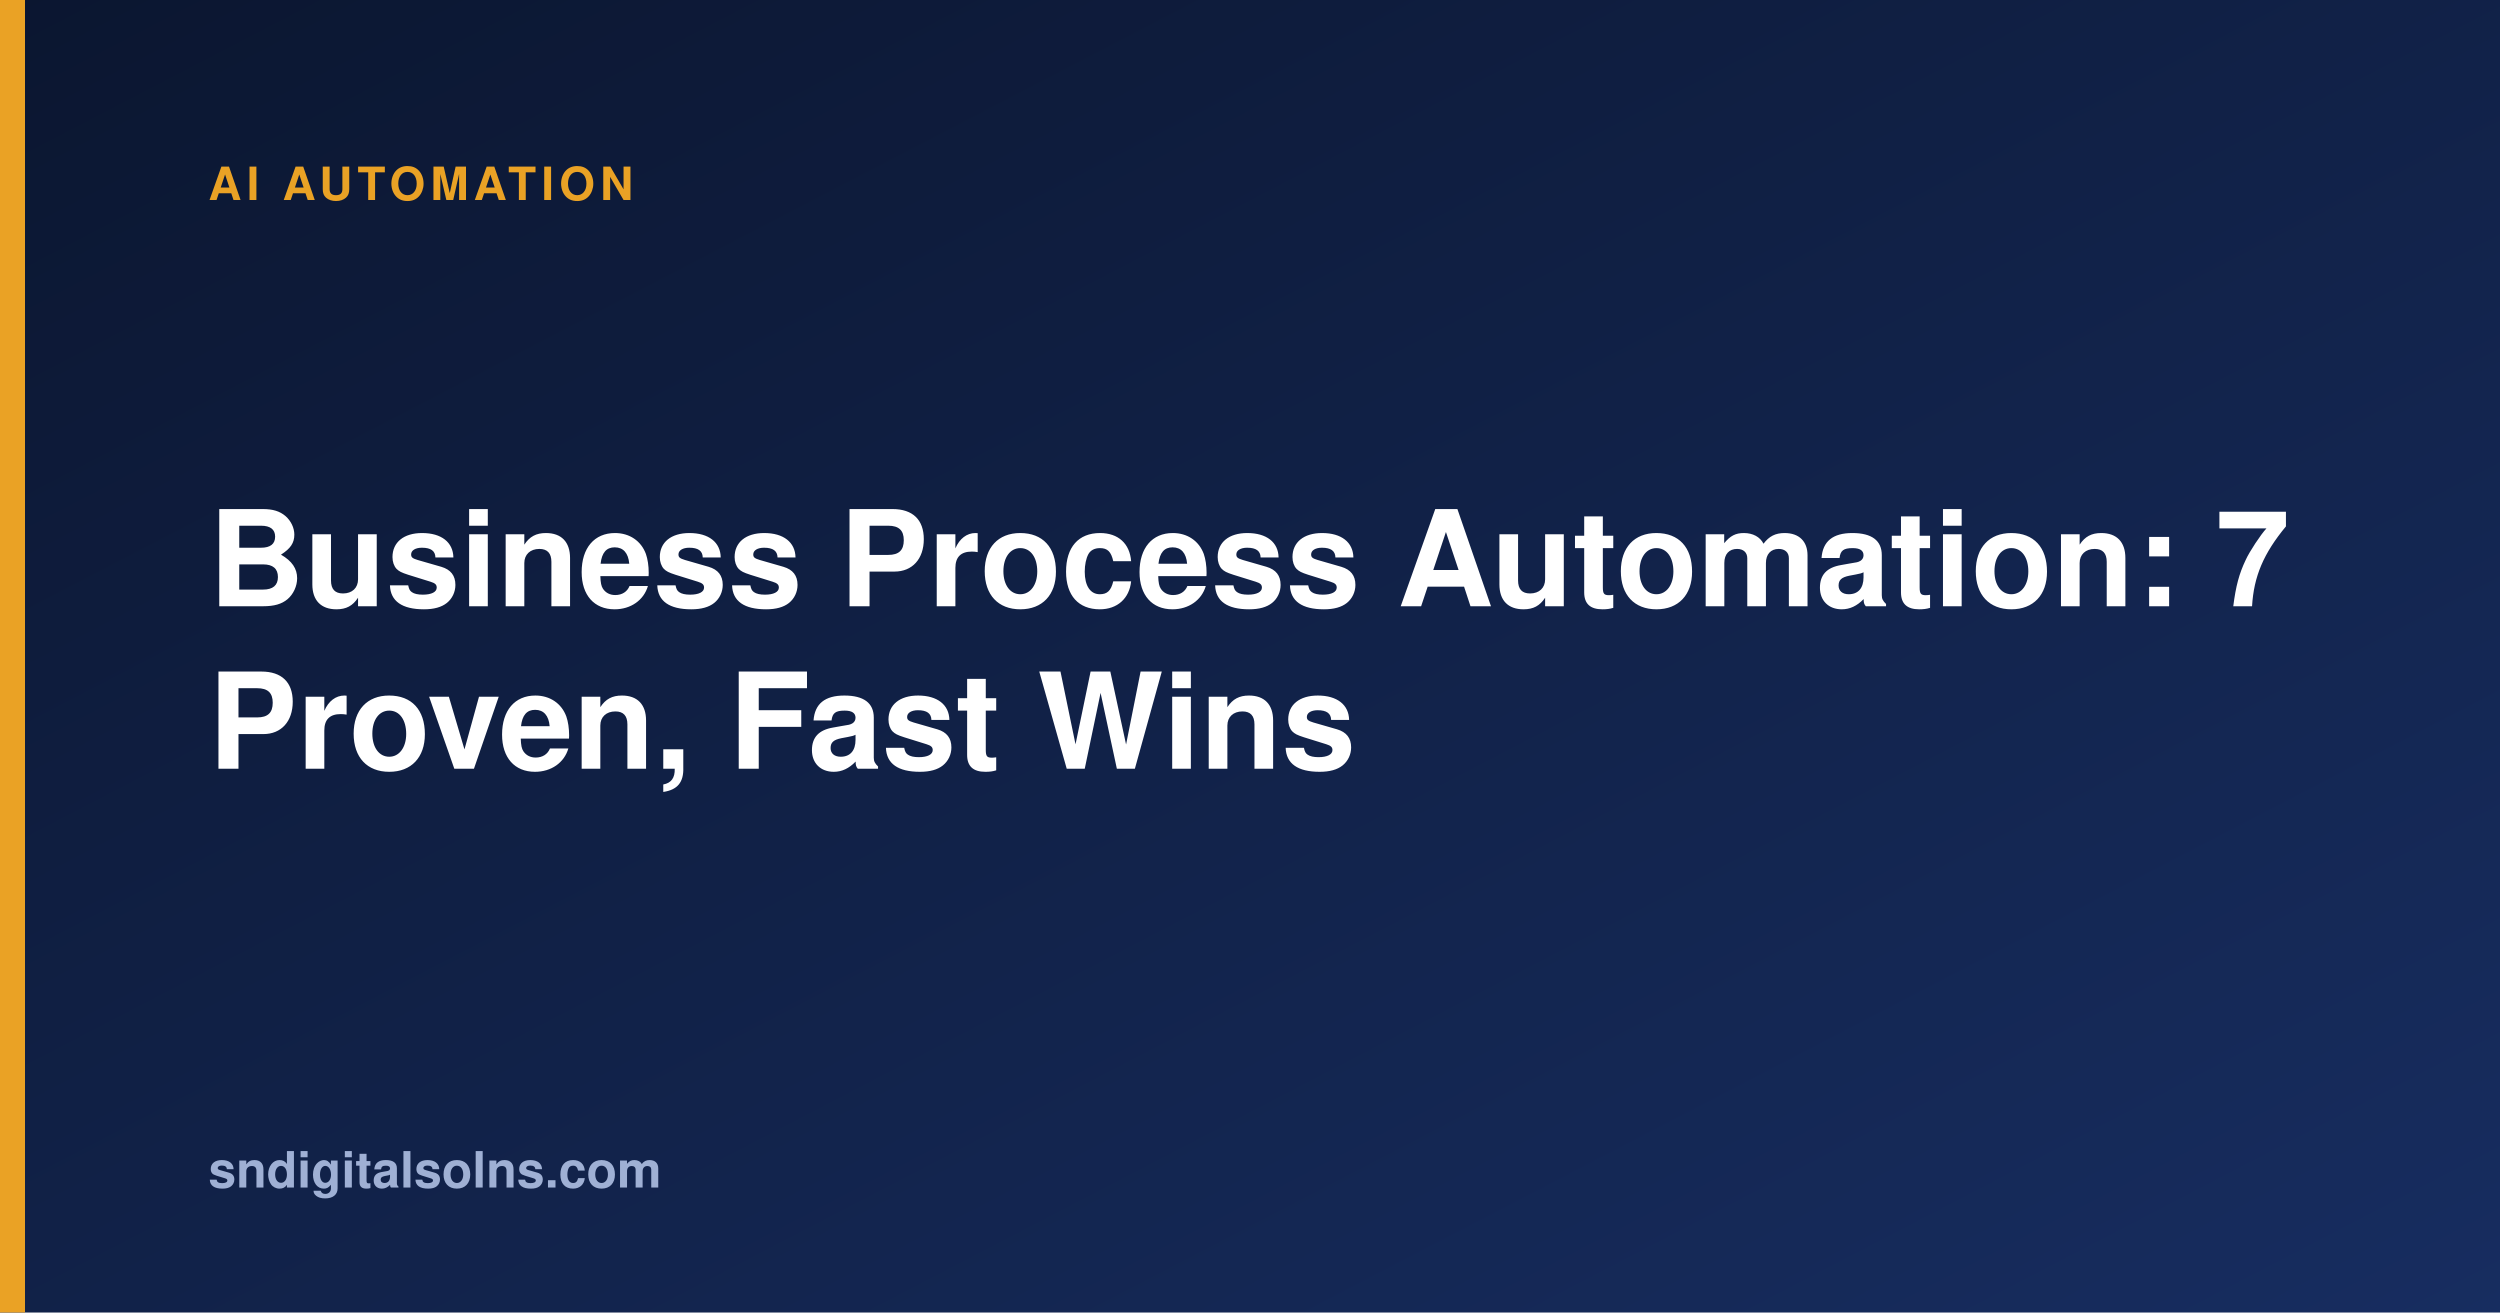
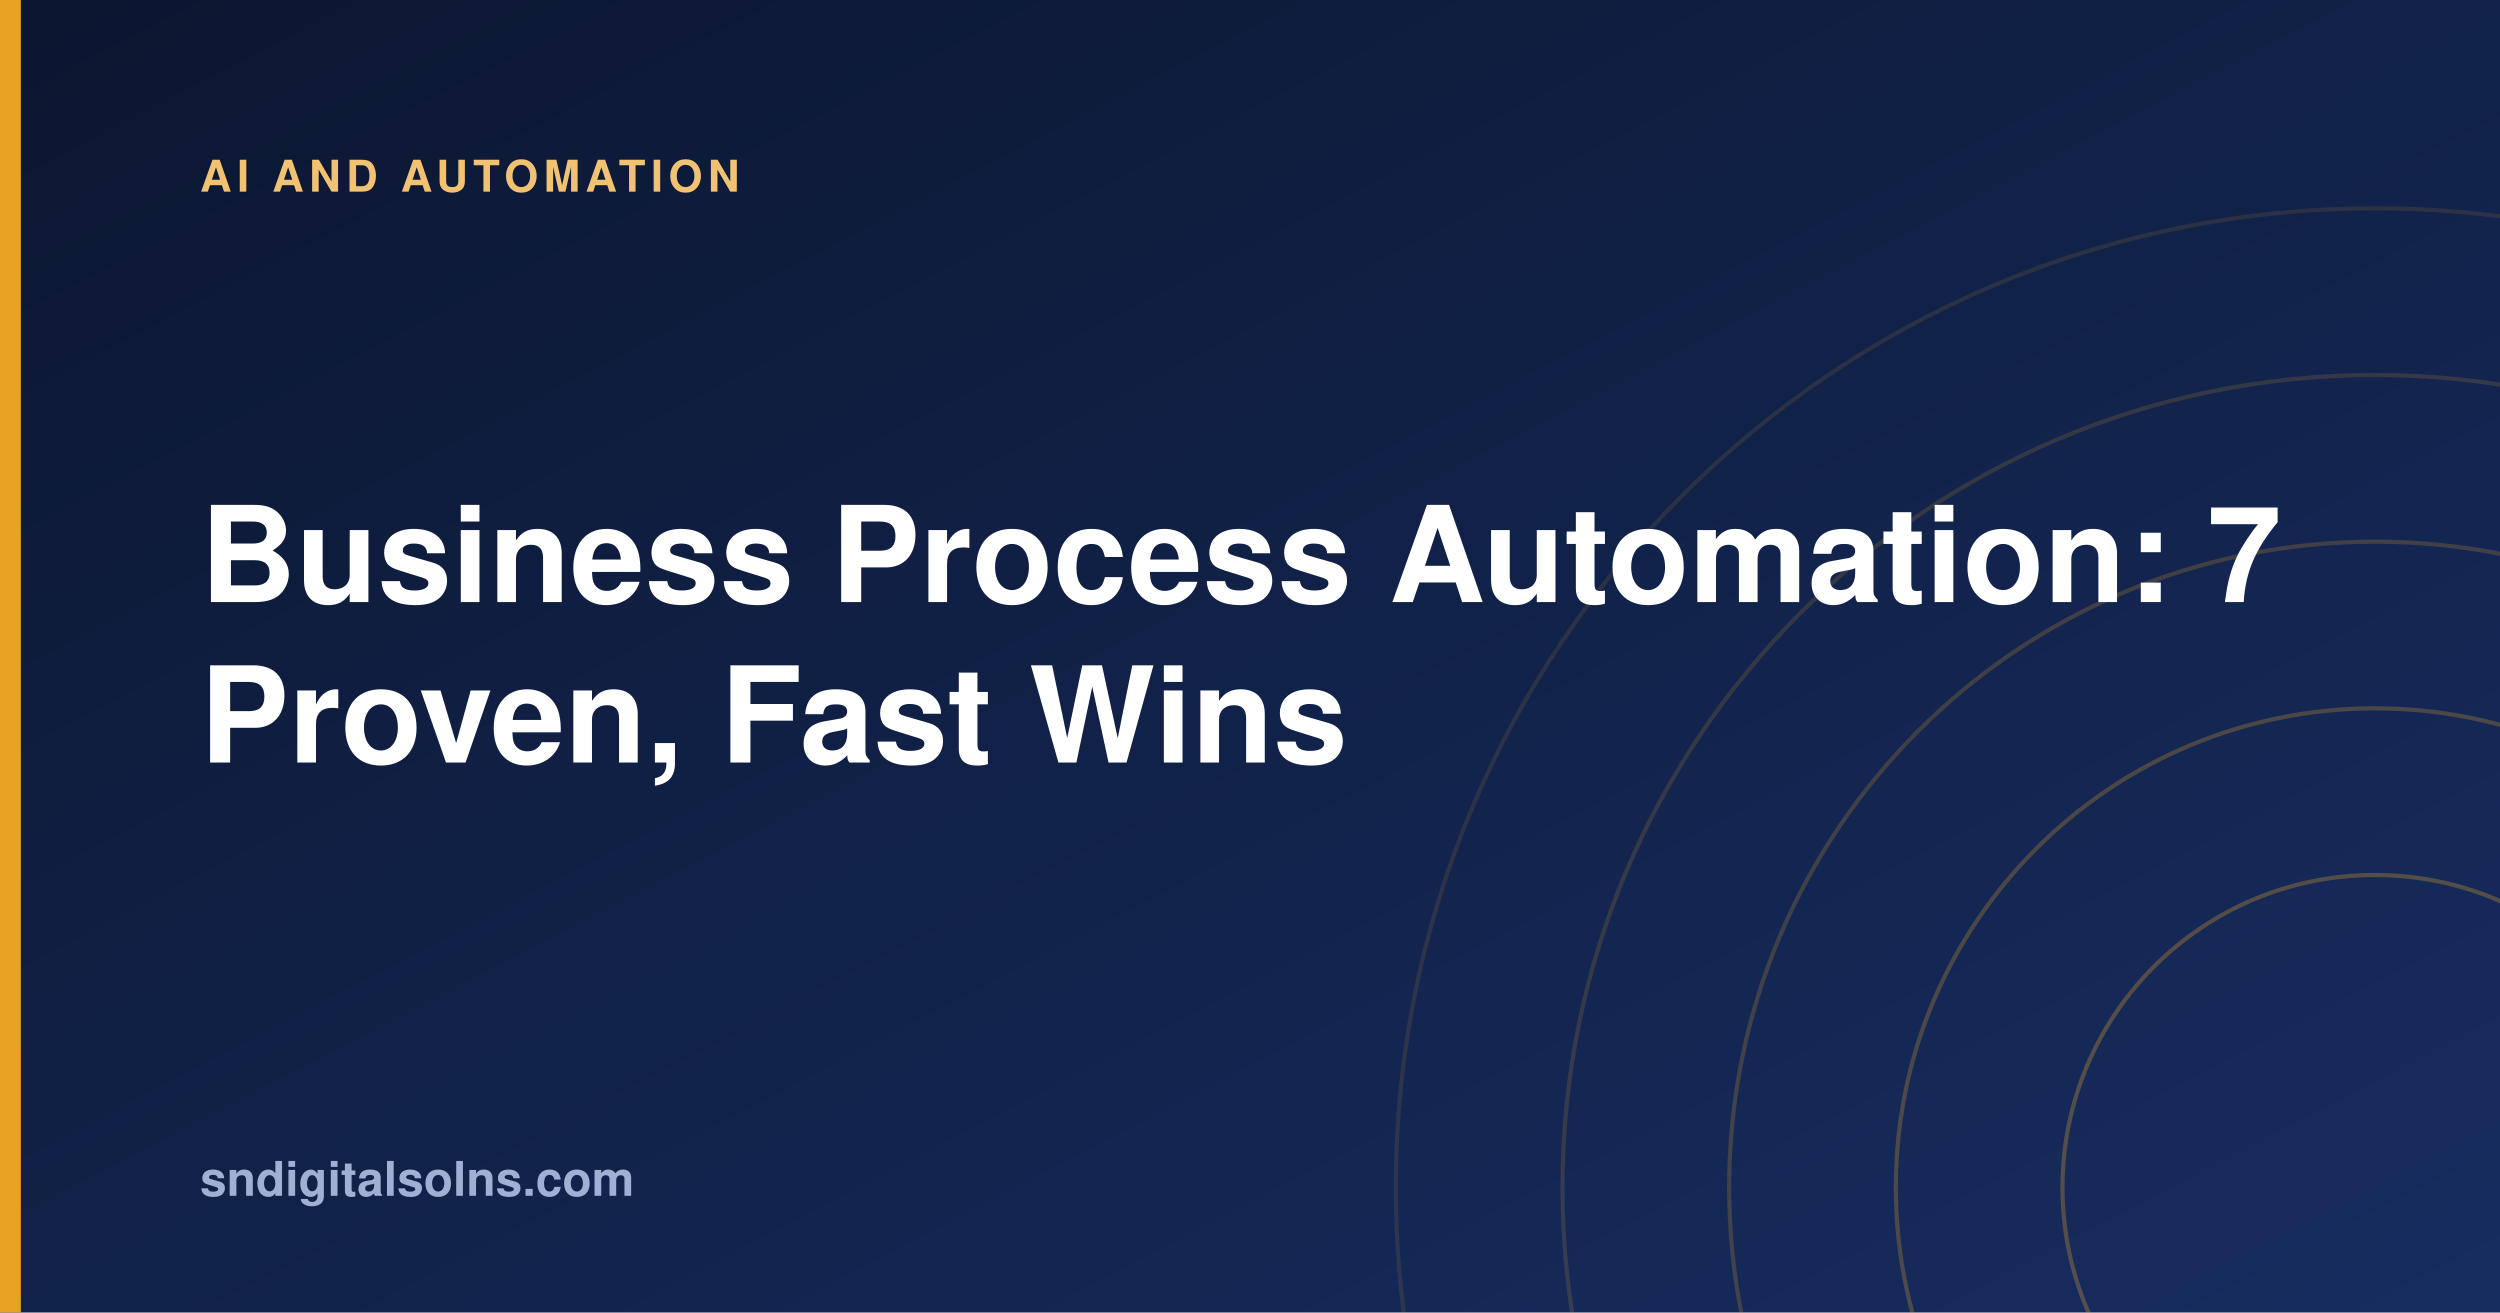
<svg xmlns="http://www.w3.org/2000/svg" width="1200" height="630" viewBox="0 0 1200 630" role="img">
  <defs>
-     <linearGradient id="bg" x1="0" y1="0" x2="1" y2="1">
+     <linearGradient id="g" x1="0" y1="0" x2="1" y2="1">
      <stop offset="0" stop-color="#0b1630" />
      <stop offset="1" stop-color="#172d60" />
    </linearGradient>
+     <clipPath id="c">
+       <rect width="1200" height="630" />
+     </clipPath>
  </defs>
-   <rect width="1200" height="630" fill="url(#bg)" />
-   <rect x="0" y="0" width="12" height="630" fill="#eaa225" />
-   <text x="100" y="96" fill="#eaa225" font-family="Helvetica,Arial,sans-serif" font-size="22" font-weight="700" letter-spacing="2.5">AI AUTOMATION</text>
-   <text fill="#ffffff" font-family="Helvetica,Arial,sans-serif" font-size="64" font-weight="800">
-     <tspan x="100" y="291">Business Process Automation: 7</tspan>
-     <tspan x="100" y="369">Proven, Fast Wins</tspan>
+   <rect width="1200" height="630" fill="url(#g)" />
+   <g clip-path="url(#c)">
+     <circle cx="1140" cy="570" r="150" fill="none" stroke="#eaa225" stroke-opacity="0.30" stroke-width="2" />
+     <circle cx="1140" cy="570" r="230" fill="none" stroke="#eaa225" stroke-opacity="0.26" stroke-width="2" />
+     <circle cx="1140" cy="570" r="310" fill="none" stroke="#eaa225" stroke-opacity="0.21" stroke-width="2" />
+     <circle cx="1140" cy="570" r="390" fill="none" stroke="#eaa225" stroke-opacity="0.16" stroke-width="2" />
+     <circle cx="1140" cy="570" r="470" fill="none" stroke="#eaa225" stroke-opacity="0.12" stroke-width="2" />
+   </g>
+   <rect x="0" y="0" width="10" height="630" fill="#eaa225" />
+   <text x="96" y="92" fill="#f1c271" font-family="Helvetica Neue,Helvetica,Arial,sans-serif" font-size="21" font-weight="700" letter-spacing="2.6">AI AND AUTOMATION</text>
+   <text fill="#ffffff" font-family="Helvetica Neue,Helvetica,Arial,sans-serif" font-size="64" font-weight="800">
+     <tspan x="96" y="289">Business Process Automation: 7</tspan>
+     <tspan x="96" y="366">Proven, Fast Wins</tspan>
  </text>
-   <text x="100" y="570" fill="#9fb0d4" font-family="Helvetica,Arial,sans-serif" font-size="24" font-weight="600">sndigitalsolns.com</text>
+   <text x="96" y="574" fill="#9fb0d4" font-family="Helvetica Neue,Helvetica,Arial,sans-serif" font-size="23" font-weight="600">sndigitalsolns.com</text>
</svg>
